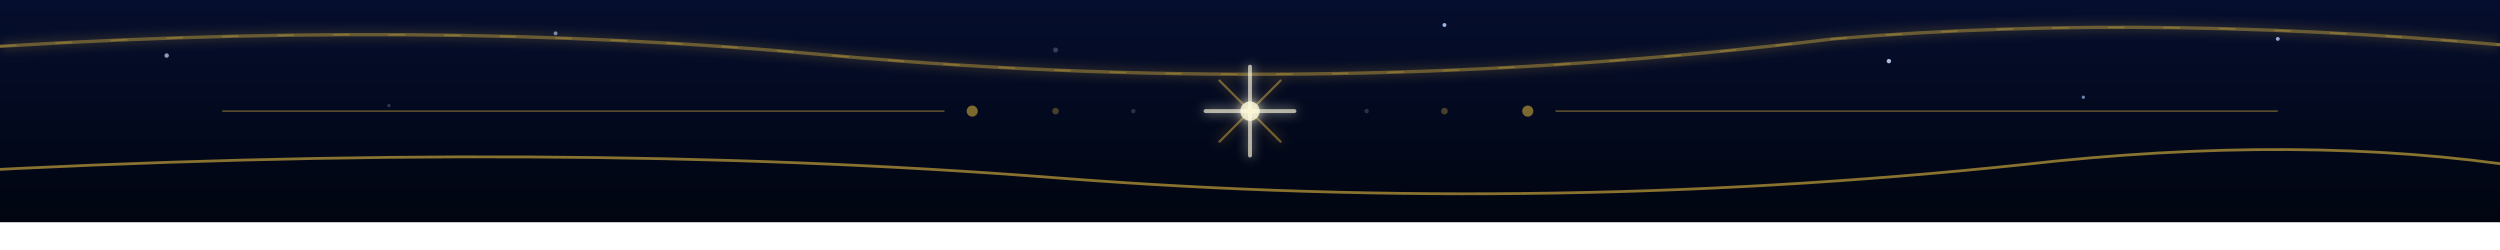
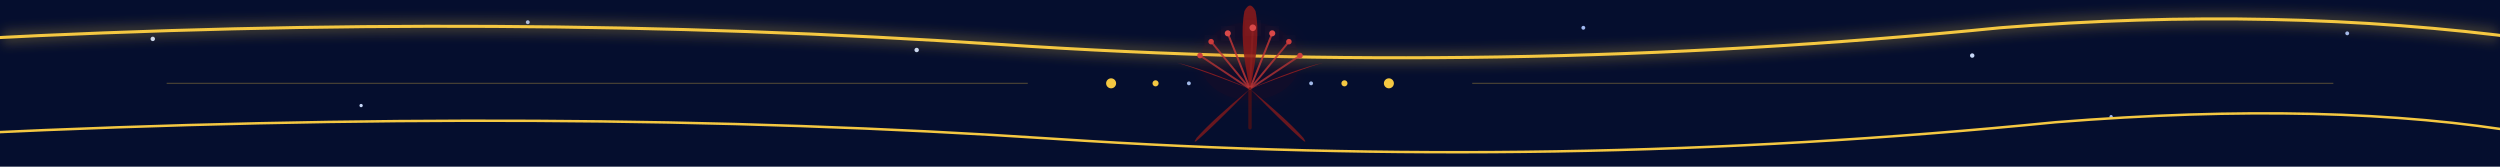
- <svg xmlns="http://www.w3.org/2000/svg" width="900" height="90" viewBox="0 0 900 90">
+ <svg xmlns="http://www.w3.org/2000/svg" width="900" height="60" viewBox="0 0 900 60">
  <defs>
    <linearGradient id="bg" x1="0" y1="0" x2="0" y2="1">
      <stop offset="0%" stop-color="#050e2e" />
-       <stop offset="100%" stop-color="#010510" />
+       <stop offset="100%" stop-color="#050e2e" />
    </linearGradient>
-     <filter id="gg" x="-40%" y="-40%" width="180%" height="180%">
-       <feGaussianBlur stdDeviation="2" result="b" />
+     <filter id="gg" x="-60%" y="-60%" width="220%" height="220%">
+       <feGaussianBlur stdDeviation="2.5" result="b" />
+       <feMerge>
+         <feMergeNode in="b" />
+         <feMergeNode in="SourceGraphic" />
+       </feMerge>
+     </filter>
+     <filter id="rg" x="-60%" y="-60%" width="220%" height="220%">
+       <feGaussianBlur stdDeviation="3" result="b" />
      <feMerge>
        <feMergeNode in="b" />
        <feMergeNode in="SourceGraphic" />
      </feMerge>
    </filter>
  </defs>
-   <rect width="900" height="80" fill="url(#bg)" style="stroke:none;color:rgb(255, 255, 255);stroke-width:1px;stroke-linecap:butt;stroke-linejoin:miter;opacity:1;font-family:&quot;Anthropic Sans&quot;, -apple-system, BlinkMacSystemFont, &quot;Segoe UI&quot;, sans-serif;font-size:16px;font-weight:400;text-anchor:start;dominant-baseline:auto" />
-   <circle cx="60" cy="20" r="0.8" fill="#c8d8f8" style="fill:rgb(200, 216, 248);stroke:none;color:rgb(255, 255, 255);stroke-width:1px;stroke-linecap:butt;stroke-linejoin:miter;opacity:0.696;font-family:&quot;Anthropic Sans&quot;, -apple-system, BlinkMacSystemFont, &quot;Segoe UI&quot;, sans-serif;font-size:16px;font-weight:400;text-anchor:start;dominant-baseline:auto">
-     <animate attributeName="opacity" values="0.3;1;0.3" dur="2.4s" repeatCount="indefinite" style="fill:rgb(200, 216, 248);stroke:none;color:rgb(255, 255, 255);stroke-width:1px;stroke-linecap:butt;stroke-linejoin:miter;opacity:1;font-family:&quot;Anthropic Sans&quot;, -apple-system, BlinkMacSystemFont, &quot;Segoe UI&quot;, sans-serif;font-size:16px;font-weight:400;text-anchor:start;dominant-baseline:auto" />
+   <rect width="900" height="60" fill="url(#bg)" />
+   <circle cx="55" cy="14" r="0.8" fill="#c8d8f8">
+     <animate attributeName="opacity" values="0.3;1;0.3" dur="2.3s" repeatCount="indefinite" />
  </circle>
-   <circle cx="200" cy="12" r="0.7" fill="#a0b8f0" style="fill:rgb(160, 184, 240);stroke:none;color:rgb(255, 255, 255);stroke-width:1px;stroke-linecap:butt;stroke-linejoin:miter;opacity:0.712;font-family:&quot;Anthropic Sans&quot;, -apple-system, BlinkMacSystemFont, &quot;Segoe UI&quot;, sans-serif;font-size:16px;font-weight:400;text-anchor:start;dominant-baseline:auto">
-     <animate attributeName="opacity" values="0.5;1;0.5" dur="3.2s" repeatCount="indefinite" style="fill:rgb(160, 184, 240);stroke:none;color:rgb(255, 255, 255);stroke-width:1px;stroke-linecap:butt;stroke-linejoin:miter;opacity:1;font-family:&quot;Anthropic Sans&quot;, -apple-system, BlinkMacSystemFont, &quot;Segoe UI&quot;, sans-serif;font-size:16px;font-weight:400;text-anchor:start;dominant-baseline:auto" />
+   <circle cx="190" cy="8" r="0.7" fill="#a0b8f0">
+     <animate attributeName="opacity" values="0.5;1;0.5" dur="3.1s" repeatCount="indefinite" />
  </circle>
-   <circle cx="380" cy="18" r="0.9" fill="#c8d8f8" style="fill:rgb(200, 216, 248);stroke:none;color:rgb(255, 255, 255);stroke-width:1px;stroke-linecap:butt;stroke-linejoin:miter;opacity:0.253;font-family:&quot;Anthropic Sans&quot;, -apple-system, BlinkMacSystemFont, &quot;Segoe UI&quot;, sans-serif;font-size:16px;font-weight:400;text-anchor:start;dominant-baseline:auto">
-     <animate attributeName="opacity" values="0.2;0.9;0.2" dur="2.1s" repeatCount="indefinite" style="fill:rgb(200, 216, 248);stroke:none;color:rgb(255, 255, 255);stroke-width:1px;stroke-linecap:butt;stroke-linejoin:miter;opacity:1;font-family:&quot;Anthropic Sans&quot;, -apple-system, BlinkMacSystemFont, &quot;Segoe UI&quot;, sans-serif;font-size:16px;font-weight:400;text-anchor:start;dominant-baseline:auto" />
+   <circle cx="330" cy="18" r="0.8" fill="#c8d8f8">
+     <animate attributeName="opacity" values="0.2;0.9;0.2" dur="2.8s" repeatCount="indefinite" />
  </circle>
-   <circle cx="520" cy="9" r="0.7" fill="#a0b8f0" style="fill:rgb(160, 184, 240);stroke:none;color:rgb(255, 255, 255);stroke-width:1px;stroke-linecap:butt;stroke-linejoin:miter;opacity:0.977;font-family:&quot;Anthropic Sans&quot;, -apple-system, BlinkMacSystemFont, &quot;Segoe UI&quot;, sans-serif;font-size:16px;font-weight:400;text-anchor:start;dominant-baseline:auto">
-     <animate attributeName="opacity" values="0.4;1;0.4" dur="3.7s" repeatCount="indefinite" style="fill:rgb(160, 184, 240);stroke:none;color:rgb(255, 255, 255);stroke-width:1px;stroke-linecap:butt;stroke-linejoin:miter;opacity:1;font-family:&quot;Anthropic Sans&quot;, -apple-system, BlinkMacSystemFont, &quot;Segoe UI&quot;, sans-serif;font-size:16px;font-weight:400;text-anchor:start;dominant-baseline:auto" />
+   <circle cx="570" cy="10" r="0.7" fill="#a0b8f0">
+     <animate attributeName="opacity" values="0.4;1;0.4" dur="1.9s" repeatCount="indefinite" />
  </circle>
-   <circle cx="680" cy="22" r="0.8" fill="#c8d8f8" style="fill:rgb(200, 216, 248);stroke:none;color:rgb(255, 255, 255);stroke-width:1px;stroke-linecap:butt;stroke-linejoin:miter;opacity:0.866;font-family:&quot;Anthropic Sans&quot;, -apple-system, BlinkMacSystemFont, &quot;Segoe UI&quot;, sans-serif;font-size:16px;font-weight:400;text-anchor:start;dominant-baseline:auto">
-     <animate attributeName="opacity" values="0.3;0.9;0.3" dur="2.8s" repeatCount="indefinite" style="fill:rgb(200, 216, 248);stroke:none;color:rgb(255, 255, 255);stroke-width:1px;stroke-linecap:butt;stroke-linejoin:miter;opacity:1;font-family:&quot;Anthropic Sans&quot;, -apple-system, BlinkMacSystemFont, &quot;Segoe UI&quot;, sans-serif;font-size:16px;font-weight:400;text-anchor:start;dominant-baseline:auto" />
+   <circle cx="710" cy="20" r="0.8" fill="#c8d8f8">
+     <animate attributeName="opacity" values="0.3;0.9;0.3" dur="3.6s" repeatCount="indefinite" />
  </circle>
-   <circle cx="820" cy="14" r="0.7" fill="#a0b8f0" style="fill:rgb(160, 184, 240);stroke:none;color:rgb(255, 255, 255);stroke-width:1px;stroke-linecap:butt;stroke-linejoin:miter;opacity:0.91;font-family:&quot;Anthropic Sans&quot;, -apple-system, BlinkMacSystemFont, &quot;Segoe UI&quot;, sans-serif;font-size:16px;font-weight:400;text-anchor:start;dominant-baseline:auto">
-     <animate attributeName="opacity" values="0.5;1;0.5" dur="1.9s" repeatCount="indefinite" style="fill:rgb(160, 184, 240);stroke:none;color:rgb(255, 255, 255);stroke-width:1px;stroke-linecap:butt;stroke-linejoin:miter;opacity:1;font-family:&quot;Anthropic Sans&quot;, -apple-system, BlinkMacSystemFont, &quot;Segoe UI&quot;, sans-serif;font-size:16px;font-weight:400;text-anchor:start;dominant-baseline:auto" />
+   <circle cx="845" cy="12" r="0.7" fill="#a0b8f0">
+     <animate attributeName="opacity" values="0.5;1;0.5" dur="2.4s" repeatCount="indefinite" />
  </circle>
-   <circle cx="140" cy="38" r="0.6" fill="#c8d8f8" style="fill:rgb(200, 216, 248);stroke:none;color:rgb(255, 255, 255);stroke-width:1px;stroke-linecap:butt;stroke-linejoin:miter;opacity:0.219;font-family:&quot;Anthropic Sans&quot;, -apple-system, BlinkMacSystemFont, &quot;Segoe UI&quot;, sans-serif;font-size:16px;font-weight:400;text-anchor:start;dominant-baseline:auto">
-     <animate attributeName="opacity" values="0.2;0.7;0.2" dur="4.1s" repeatCount="indefinite" style="fill:rgb(200, 216, 248);stroke:none;color:rgb(255, 255, 255);stroke-width:1px;stroke-linecap:butt;stroke-linejoin:miter;opacity:1;font-family:&quot;Anthropic Sans&quot;, -apple-system, BlinkMacSystemFont, &quot;Segoe UI&quot;, sans-serif;font-size:16px;font-weight:400;text-anchor:start;dominant-baseline:auto" />
+   <circle cx="130" cy="38" r="0.6" fill="#c8d8f8">
+     <animate attributeName="opacity" values="0.2;0.7;0.2" dur="4.2s" repeatCount="indefinite" />
  </circle>
-   <circle cx="750" cy="35" r="0.6" fill="#a0b8f0" style="fill:rgb(160, 184, 240);stroke:none;color:rgb(255, 255, 255);stroke-width:1px;stroke-linecap:butt;stroke-linejoin:miter;opacity:0.676;font-family:&quot;Anthropic Sans&quot;, -apple-system, BlinkMacSystemFont, &quot;Segoe UI&quot;, sans-serif;font-size:16px;font-weight:400;text-anchor:start;dominant-baseline:auto">
-     <animate attributeName="opacity" values="0.3;0.8;0.3" dur="3.4s" repeatCount="indefinite" style="fill:rgb(160, 184, 240);stroke:none;color:rgb(255, 255, 255);stroke-width:1px;stroke-linecap:butt;stroke-linejoin:miter;opacity:1;font-family:&quot;Anthropic Sans&quot;, -apple-system, BlinkMacSystemFont, &quot;Segoe UI&quot;, sans-serif;font-size:16px;font-weight:400;text-anchor:start;dominant-baseline:auto" />
+   <circle cx="760" cy="42" r="0.6" fill="#a0b8f0">
+     <animate attributeName="opacity" values="0.3;0.8;0.3" dur="3.3s" repeatCount="indefinite" />
  </circle>
-   <path d="M -20 18 Q 150 6 300 20 Q 480 36 660 14 Q 780 4 920 18" fill="none" stroke="#f5c842" stroke-width="1.2" stroke-linecap="round" filter="url(#gg)" style="fill:none;stroke:rgb(245, 200, 66);color:rgb(255, 255, 255);stroke-width:1.2px;stroke-linecap:round;stroke-linejoin:miter;opacity:0.421;font-family:&quot;Anthropic Sans&quot;, -apple-system, BlinkMacSystemFont, &quot;Segoe UI&quot;, sans-serif;font-size:16px;font-weight:400;text-anchor:start;dominant-baseline:auto">
-     <animate attributeName="opacity" values="0.4;0.75;0.4" dur="4s" repeatCount="indefinite" style="fill:none;stroke:rgb(245, 200, 66);color:rgb(255, 255, 255);stroke-width:1.2px;stroke-linecap:round;stroke-linejoin:miter;opacity:1;font-family:&quot;Anthropic Sans&quot;, -apple-system, BlinkMacSystemFont, &quot;Segoe UI&quot;, sans-serif;font-size:16px;font-weight:400;text-anchor:start;dominant-baseline:auto" />
-     <animateTransform attributeName="transform" type="translate" values="0,0;0,-3;0,0" dur="4s" repeatCount="indefinite" style="fill:none;stroke:rgb(245, 200, 66);color:rgb(255, 255, 255);stroke-width:1.2px;stroke-linecap:round;stroke-linejoin:miter;opacity:1;font-family:&quot;Anthropic Sans&quot;, -apple-system, BlinkMacSystemFont, &quot;Segoe UI&quot;, sans-serif;font-size:16px;font-weight:400;text-anchor:start;dominant-baseline:auto" />
+   <path d="M -10 14 Q 180 4 360 16 Q 540 28 720 10 Q 820 2 910 14" fill="none" stroke="#f5c842" stroke-width="1.1" stroke-linecap="round" filter="url(#gg)">
+     <animate attributeName="opacity" values="0.4;0.75;0.4" dur="4s" repeatCount="indefinite" />
+     <animateTransform attributeName="transform" type="translate" values="0,0;0,-3;0,0" dur="4s" repeatCount="indefinite" />
  </path>
-   <path d="M -20 18 Q 150 6 300 20 Q 480 36 660 14 Q 780 4 920 18" fill="none" stroke="#f5c842" stroke-width="0.6" stroke-dasharray="6 14" opacity="0.22" style="fill:none;stroke:rgb(245, 200, 66);color:rgb(255, 255, 255);stroke-width:0.6px;stroke-dasharray:6px, 14px;stroke-linecap:butt;stroke-linejoin:miter;opacity:0.22;font-family:&quot;Anthropic Sans&quot;, -apple-system, BlinkMacSystemFont, &quot;Segoe UI&quot;, sans-serif;font-size:16px;font-weight:400;text-anchor:start;dominant-baseline:auto">
-     <animate attributeName="stroke-dashoffset" from="0" to="-180" dur="3.5s" repeatCount="indefinite" style="fill:none;stroke:rgb(245, 200, 66);color:rgb(255, 255, 255);stroke-width:0.6px;stroke-dasharray:6px, 14px;stroke-linecap:butt;stroke-linejoin:miter;opacity:1;font-family:&quot;Anthropic Sans&quot;, -apple-system, BlinkMacSystemFont, &quot;Segoe UI&quot;, sans-serif;font-size:16px;font-weight:400;text-anchor:start;dominant-baseline:auto" />
-     <animateTransform attributeName="transform" type="translate" values="0,0;0,-3;0,0" dur="4s" repeatCount="indefinite" style="fill:none;stroke:rgb(245, 200, 66);color:rgb(255, 255, 255);stroke-width:0.6px;stroke-dasharray:6px, 14px;stroke-linecap:butt;stroke-linejoin:miter;opacity:1;font-family:&quot;Anthropic Sans&quot;, -apple-system, BlinkMacSystemFont, &quot;Segoe UI&quot;, sans-serif;font-size:16px;font-weight:400;text-anchor:start;dominant-baseline:auto" />
+   <path d="M -10 14 Q 180 4 360 16 Q 540 28 720 10 Q 820 2 910 14" fill="none" stroke="#f5c842" stroke-width="0.5" stroke-dasharray="6 14" opacity="0.2">
+     <animate attributeName="stroke-dashoffset" from="0" to="-180" dur="3.5s" repeatCount="indefinite" />
+     <animateTransform attributeName="transform" type="translate" values="0,0;0,-3;0,0" dur="4s" repeatCount="indefinite" />
  </path>
-   <line x1="80" y1="40" x2="340" y2="40" stroke="#f5c842" stroke-width="0.5" opacity="0.35" style="fill:rgb(0, 0, 0);stroke:rgb(245, 200, 66);color:rgb(255, 255, 255);stroke-width:0.5px;stroke-linecap:butt;stroke-linejoin:miter;opacity:0.424;font-family:&quot;Anthropic Sans&quot;, -apple-system, BlinkMacSystemFont, &quot;Segoe UI&quot;, sans-serif;font-size:16px;font-weight:400;text-anchor:start;dominant-baseline:auto">
-     <animate attributeName="opacity" values="0.2;0.5;0.2" dur="3s" repeatCount="indefinite" style="fill:rgb(0, 0, 0);stroke:rgb(245, 200, 66);color:rgb(255, 255, 255);stroke-width:0.5px;stroke-linecap:butt;stroke-linejoin:miter;opacity:1;font-family:&quot;Anthropic Sans&quot;, -apple-system, BlinkMacSystemFont, &quot;Segoe UI&quot;, sans-serif;font-size:16px;font-weight:400;text-anchor:start;dominant-baseline:auto" />
+   <line x1="60" y1="30" x2="370" y2="30" stroke="#f5c842" stroke-width="0.4" opacity="0.3">
+     <animate attributeName="opacity" values="0.15;0.4;0.15" dur="3.5s" repeatCount="indefinite" />
  </line>
-   <line x1="560" y1="40" x2="820" y2="40" stroke="#f5c842" stroke-width="0.5" opacity="0.35" style="fill:rgb(0, 0, 0);stroke:rgb(245, 200, 66);color:rgb(255, 255, 255);stroke-width:0.5px;stroke-linecap:butt;stroke-linejoin:miter;opacity:0.424;font-family:&quot;Anthropic Sans&quot;, -apple-system, BlinkMacSystemFont, &quot;Segoe UI&quot;, sans-serif;font-size:16px;font-weight:400;text-anchor:start;dominant-baseline:auto">
-     <animate attributeName="opacity" values="0.2;0.5;0.2" dur="3s" repeatCount="indefinite" style="fill:rgb(0, 0, 0);stroke:rgb(245, 200, 66);color:rgb(255, 255, 255);stroke-width:0.5px;stroke-linecap:butt;stroke-linejoin:miter;opacity:1;font-family:&quot;Anthropic Sans&quot;, -apple-system, BlinkMacSystemFont, &quot;Segoe UI&quot;, sans-serif;font-size:16px;font-weight:400;text-anchor:start;dominant-baseline:auto" />
+   <line x1="530" y1="30" x2="840" y2="30" stroke="#f5c842" stroke-width="0.4" opacity="0.3">
+     <animate attributeName="opacity" values="0.15;0.4;0.15" dur="3.5s" repeatCount="indefinite" />
  </line>
-   <g filter="url(#gg)" style="fill:rgb(0, 0, 0);stroke:none;color:rgb(255, 255, 255);stroke-width:1px;stroke-linecap:butt;stroke-linejoin:miter;opacity:1;font-family:&quot;Anthropic Sans&quot;, -apple-system, BlinkMacSystemFont, &quot;Segoe UI&quot;, sans-serif;font-size:16px;font-weight:400;text-anchor:start;dominant-baseline:auto">
-     <line x1="450" y1="24" x2="450" y2="56" stroke="#fffbe0" stroke-width="1.4" stroke-linecap="round" style="fill:rgb(0, 0, 0);stroke:rgb(255, 251, 224);color:rgb(255, 255, 255);stroke-width:1.4px;stroke-linecap:round;stroke-linejoin:miter;opacity:0.652;font-family:&quot;Anthropic Sans&quot;, -apple-system, BlinkMacSystemFont, &quot;Segoe UI&quot;, sans-serif;font-size:16px;font-weight:400;text-anchor:start;dominant-baseline:auto">
-       <animate attributeName="opacity" values="0.5;1;0.5" dur="2.5s" repeatCount="indefinite" style="fill:rgb(0, 0, 0);stroke:rgb(255, 251, 224);color:rgb(255, 255, 255);stroke-width:1.4px;stroke-linecap:round;stroke-linejoin:miter;opacity:1;font-family:&quot;Anthropic Sans&quot;, -apple-system, BlinkMacSystemFont, &quot;Segoe UI&quot;, sans-serif;font-size:16px;font-weight:400;text-anchor:start;dominant-baseline:auto" />
-     </line>
-     <line x1="434" y1="40" x2="466" y2="40" stroke="#fffbe0" stroke-width="1.4" stroke-linecap="round" style="fill:rgb(0, 0, 0);stroke:rgb(255, 251, 224);color:rgb(255, 255, 255);stroke-width:1.4px;stroke-linecap:round;stroke-linejoin:miter;opacity:0.652;font-family:&quot;Anthropic Sans&quot;, -apple-system, BlinkMacSystemFont, &quot;Segoe UI&quot;, sans-serif;font-size:16px;font-weight:400;text-anchor:start;dominant-baseline:auto">
-       <animate attributeName="opacity" values="0.5;1;0.5" dur="2.5s" repeatCount="indefinite" style="fill:rgb(0, 0, 0);stroke:rgb(255, 251, 224);color:rgb(255, 255, 255);stroke-width:1.4px;stroke-linecap:round;stroke-linejoin:miter;opacity:1;font-family:&quot;Anthropic Sans&quot;, -apple-system, BlinkMacSystemFont, &quot;Segoe UI&quot;, sans-serif;font-size:16px;font-weight:400;text-anchor:start;dominant-baseline:auto" />
-     </line>
-     <line x1="439" y1="29" x2="461" y2="51" stroke="#f5c842" stroke-width="0.8" stroke-linecap="round" style="fill:rgb(0, 0, 0);stroke:rgb(245, 200, 66);color:rgb(255, 255, 255);stroke-width:0.8px;stroke-linecap:round;stroke-linejoin:miter;opacity:0.421;font-family:&quot;Anthropic Sans&quot;, -apple-system, BlinkMacSystemFont, &quot;Segoe UI&quot;, sans-serif;font-size:16px;font-weight:400;text-anchor:start;dominant-baseline:auto">
-       <animate attributeName="opacity" values="0.3;0.7;0.3" dur="2.5s" repeatCount="indefinite" style="fill:rgb(0, 0, 0);stroke:rgb(245, 200, 66);color:rgb(255, 255, 255);stroke-width:0.8px;stroke-linecap:round;stroke-linejoin:miter;opacity:1;font-family:&quot;Anthropic Sans&quot;, -apple-system, BlinkMacSystemFont, &quot;Segoe UI&quot;, sans-serif;font-size:16px;font-weight:400;text-anchor:start;dominant-baseline:auto" />
-     </line>
-     <line x1="461" y1="29" x2="439" y2="51" stroke="#f5c842" stroke-width="0.8" stroke-linecap="round" style="fill:rgb(0, 0, 0);stroke:rgb(245, 200, 66);color:rgb(255, 255, 255);stroke-width:0.8px;stroke-linecap:round;stroke-linejoin:miter;opacity:0.421;font-family:&quot;Anthropic Sans&quot;, -apple-system, BlinkMacSystemFont, &quot;Segoe UI&quot;, sans-serif;font-size:16px;font-weight:400;text-anchor:start;dominant-baseline:auto">
-       <animate attributeName="opacity" values="0.3;0.7;0.3" dur="2.5s" repeatCount="indefinite" style="fill:rgb(0, 0, 0);stroke:rgb(245, 200, 66);color:rgb(255, 255, 255);stroke-width:0.8px;stroke-linecap:round;stroke-linejoin:miter;opacity:1;font-family:&quot;Anthropic Sans&quot;, -apple-system, BlinkMacSystemFont, &quot;Segoe UI&quot;, sans-serif;font-size:16px;font-weight:400;text-anchor:start;dominant-baseline:auto" />
-     </line>
-     <circle cx="450" cy="40" r="3.5" fill="#fffbe0" style="fill:rgb(255, 251, 224);stroke:none;color:rgb(255, 255, 255);stroke-width:1px;stroke-linecap:butt;stroke-linejoin:miter;opacity:0.791;font-family:&quot;Anthropic Sans&quot;, -apple-system, BlinkMacSystemFont, &quot;Segoe UI&quot;, sans-serif;font-size:16px;font-weight:400;text-anchor:start;dominant-baseline:auto">
-       <animate attributeName="r" values="2.5;4.5;2.5" dur="2.5s" repeatCount="indefinite" style="fill:rgb(255, 251, 224);stroke:none;color:rgb(255, 255, 255);stroke-width:1px;stroke-linecap:butt;stroke-linejoin:miter;opacity:1;font-family:&quot;Anthropic Sans&quot;, -apple-system, BlinkMacSystemFont, &quot;Segoe UI&quot;, sans-serif;font-size:16px;font-weight:400;text-anchor:start;dominant-baseline:auto" />
-       <animate attributeName="opacity" values="0.7;1;0.7" dur="2.5s" repeatCount="indefinite" style="fill:rgb(255, 251, 224);stroke:none;color:rgb(255, 255, 255);stroke-width:1px;stroke-linecap:butt;stroke-linejoin:miter;opacity:1;font-family:&quot;Anthropic Sans&quot;, -apple-system, BlinkMacSystemFont, &quot;Segoe UI&quot;, sans-serif;font-size:16px;font-weight:400;text-anchor:start;dominant-baseline:auto" />
+   <g transform="translate(450,32)">
+     <path d="M0,0 Q-4,-18 -2,-28 Q0,-32 2,-28 Q4,-18 0,0" fill="#8b1a1a" opacity="0.85">
+       <animate attributeName="opacity" values="0.7;0.95;0.7" dur="3s" repeatCount="indefinite" />
+     </path>
+     <path d="M0,0 Q8,-16 14,-24 Q16,-27 14,-24 Q10,-18 0,0" fill="#a02020" opacity="0.8" transform="rotate(40)">
+       <animate attributeName="opacity" values="0.65;0.9;0.65" dur="3s" begin="0.3s" repeatCount="indefinite" />
+     </path>
+     <path d="M0,0 Q-8,-16 -14,-24 Q-16,-27 -14,-24 Q-10,-18 0,0" fill="#a02020" opacity="0.8" transform="rotate(-40)">
+       <animate attributeName="opacity" values="0.65;0.9;0.65" dur="3s" begin="0.6s" repeatCount="indefinite" />
+     </path>
+     <path d="M0,0 Q14,-10 22,-14 Q25,-15 22,-13 Q16,-9 0,0" fill="#8b1a1a" opacity="0.75" transform="rotate(75)">
+       <animate attributeName="opacity" values="0.6;0.85;0.6" dur="3s" begin="0.9s" repeatCount="indefinite" />
+     </path>
+     <path d="M0,0 Q-14,-10 -22,-14 Q-25,-15 -22,-13 Q-16,-9 0,0" fill="#8b1a1a" opacity="0.75" transform="rotate(-75)">
+       <animate attributeName="opacity" values="0.6;0.85;0.6" dur="3s" begin="1.2s" repeatCount="indefinite" />
+     </path>
+     <line x1="0" y1="0" x2="1" y2="-22" stroke="#c0383838" stroke-width="0.7" stroke-linecap="round" opacity="0.9" />
+     <line x1="0" y1="0" x2="8" y2="-20" stroke="#c03838" stroke-width="0.7" stroke-linecap="round" opacity="0.85" />
+     <line x1="0" y1="0" x2="-8" y2="-20" stroke="#c03838" stroke-width="0.7" stroke-linecap="round" opacity="0.85" />
+     <line x1="0" y1="0" x2="14" y2="-17" stroke="#c03838" stroke-width="0.7" stroke-linecap="round" opacity="0.8" />
+     <line x1="0" y1="0" x2="-14" y2="-17" stroke="#c03838" stroke-width="0.7" stroke-linecap="round" opacity="0.8" />
+     <line x1="0" y1="0" x2="18" y2="-12" stroke="#c03838" stroke-width="0.7" stroke-linecap="round" opacity="0.75" />
+     <line x1="0" y1="0" x2="-18" y2="-12" stroke="#c03838" stroke-width="0.7" stroke-linecap="round" opacity="0.75" />
+     <circle cx="1" cy="-22" r="1.2" fill="#e05050" filter="url(#rg)">
+       <animate attributeName="opacity" values="0.6;1;0.6" dur="2.5s" repeatCount="indefinite" />
    </circle>
+     <circle cx="8" cy="-20" r="1.1" fill="#e05050" filter="url(#rg)">
+       <animate attributeName="opacity" values="0.6;1;0.6" dur="2.5s" begin="0.2s" repeatCount="indefinite" />
+     </circle>
+     <circle cx="-8" cy="-20" r="1.1" fill="#e05050" filter="url(#rg)">
+       <animate attributeName="opacity" values="0.6;1;0.6" dur="2.5s" begin="0.4s" repeatCount="indefinite" />
+     </circle>
+     <circle cx="14" cy="-17" r="1" fill="#d04040" filter="url(#rg)">
+       <animate attributeName="opacity" values="0.5;0.95;0.5" dur="2.5s" begin="0.6s" repeatCount="indefinite" />
+     </circle>
+     <circle cx="-14" cy="-17" r="1" fill="#d04040" filter="url(#rg)">
+       <animate attributeName="opacity" values="0.5;0.95;0.5" dur="2.5s" begin="0.8s" repeatCount="indefinite" />
+     </circle>
+     <circle cx="18" cy="-12" r="1" fill="#d04040">
+       <animate attributeName="opacity" values="0.5;0.9;0.5" dur="2.5s" begin="1s" repeatCount="indefinite" />
+     </circle>
+     <circle cx="-18" cy="-12" r="1" fill="#d04040">
+       <animate attributeName="opacity" values="0.5;0.9;0.5" dur="2.5s" begin="1.2s" repeatCount="indefinite" />
+     </circle>
+     <line x1="0" y1="0" x2="0" y2="14" stroke="#5a1010" stroke-width="1.2" stroke-linecap="round" opacity="0.7" />
+     <ellipse cx="0" cy="-10" rx="18" ry="14" fill="#8b0000" opacity="0.08" filter="url(#rg)">
+       <animate attributeName="opacity" values="0.04;0.12;0.04" dur="3s" repeatCount="indefinite" />
+     </ellipse>
  </g>
-   <circle cx="350" cy="40" r="2" fill="#f5c842" style="fill:rgb(245, 200, 66);stroke:none;color:rgb(255, 255, 255);stroke-width:1px;stroke-linecap:butt;stroke-linejoin:miter;opacity:0.507;font-family:&quot;Anthropic Sans&quot;, -apple-system, BlinkMacSystemFont, &quot;Segoe UI&quot;, sans-serif;font-size:16px;font-weight:400;text-anchor:start;dominant-baseline:auto">
-     <animate attributeName="opacity" values="0.3;0.8;0.3" dur="3s" begin="0.5s" repeatCount="indefinite" style="fill:rgb(245, 200, 66);stroke:none;color:rgb(255, 255, 255);stroke-width:1px;stroke-linecap:butt;stroke-linejoin:miter;opacity:1;font-family:&quot;Anthropic Sans&quot;, -apple-system, BlinkMacSystemFont, &quot;Segoe UI&quot;, sans-serif;font-size:16px;font-weight:400;text-anchor:start;dominant-baseline:auto" />
+   <circle cx="400" cy="30" r="1.8" fill="#f5c842">
+     <animate attributeName="opacity" values="0.3;0.8;0.3" dur="3s" begin="0.4s" repeatCount="indefinite" />
  </circle>
-   <circle cx="380" cy="40" r="1.2" fill="#f5c842" style="fill:rgb(245, 200, 66);stroke:none;color:rgb(255, 255, 255);stroke-width:1px;stroke-linecap:butt;stroke-linejoin:miter;opacity:0.286;font-family:&quot;Anthropic Sans&quot;, -apple-system, BlinkMacSystemFont, &quot;Segoe UI&quot;, sans-serif;font-size:16px;font-weight:400;text-anchor:start;dominant-baseline:auto">
-     <animate attributeName="opacity" values="0.2;0.6;0.2" dur="3s" begin="0.8s" repeatCount="indefinite" style="fill:rgb(245, 200, 66);stroke:none;color:rgb(255, 255, 255);stroke-width:1px;stroke-linecap:butt;stroke-linejoin:miter;opacity:1;font-family:&quot;Anthropic Sans&quot;, -apple-system, BlinkMacSystemFont, &quot;Segoe UI&quot;, sans-serif;font-size:16px;font-weight:400;text-anchor:start;dominant-baseline:auto" />
+   <circle cx="416" cy="30" r="1.1" fill="#f5c842">
+     <animate attributeName="opacity" values="0.2;0.6;0.2" dur="3s" begin="0.7s" repeatCount="indefinite" />
  </circle>
-   <circle cx="408" cy="40" r="0.8" fill="#a0b8e8" style="fill:rgb(160, 184, 232);stroke:none;color:rgb(255, 255, 255);stroke-width:1px;stroke-linecap:butt;stroke-linejoin:miter;opacity:0.224;font-family:&quot;Anthropic Sans&quot;, -apple-system, BlinkMacSystemFont, &quot;Segoe UI&quot;, sans-serif;font-size:16px;font-weight:400;text-anchor:start;dominant-baseline:auto">
-     <animate attributeName="opacity" values="0.2;0.5;0.2" dur="3s" begin="1s" repeatCount="indefinite" style="fill:rgb(160, 184, 232);stroke:none;color:rgb(255, 255, 255);stroke-width:1px;stroke-linecap:butt;stroke-linejoin:miter;opacity:1;font-family:&quot;Anthropic Sans&quot;, -apple-system, BlinkMacSystemFont, &quot;Segoe UI&quot;, sans-serif;font-size:16px;font-weight:400;text-anchor:start;dominant-baseline:auto" />
+   <circle cx="428" cy="30" r="0.7" fill="#a0b8e8">
+     <animate attributeName="opacity" values="0.2;0.5;0.2" dur="3s" begin="1s" repeatCount="indefinite" />
  </circle>
-   <circle cx="550" cy="40" r="2" fill="#f5c842" style="fill:rgb(245, 200, 66);stroke:none;color:rgb(255, 255, 255);stroke-width:1px;stroke-linecap:butt;stroke-linejoin:miter;opacity:0.507;font-family:&quot;Anthropic Sans&quot;, -apple-system, BlinkMacSystemFont, &quot;Segoe UI&quot;, sans-serif;font-size:16px;font-weight:400;text-anchor:start;dominant-baseline:auto">
-     <animate attributeName="opacity" values="0.3;0.8;0.3" dur="3s" begin="0.5s" repeatCount="indefinite" style="fill:rgb(245, 200, 66);stroke:none;color:rgb(255, 255, 255);stroke-width:1px;stroke-linecap:butt;stroke-linejoin:miter;opacity:1;font-family:&quot;Anthropic Sans&quot;, -apple-system, BlinkMacSystemFont, &quot;Segoe UI&quot;, sans-serif;font-size:16px;font-weight:400;text-anchor:start;dominant-baseline:auto" />
+   <circle cx="500" cy="30" r="1.8" fill="#f5c842">
+     <animate attributeName="opacity" values="0.3;0.8;0.3" dur="3s" begin="0.4s" repeatCount="indefinite" />
  </circle>
-   <circle cx="520" cy="40" r="1.2" fill="#f5c842" style="fill:rgb(245, 200, 66);stroke:none;color:rgb(255, 255, 255);stroke-width:1px;stroke-linecap:butt;stroke-linejoin:miter;opacity:0.286;font-family:&quot;Anthropic Sans&quot;, -apple-system, BlinkMacSystemFont, &quot;Segoe UI&quot;, sans-serif;font-size:16px;font-weight:400;text-anchor:start;dominant-baseline:auto">
-     <animate attributeName="opacity" values="0.2;0.6;0.2" dur="3s" begin="0.8s" repeatCount="indefinite" style="fill:rgb(245, 200, 66);stroke:none;color:rgb(255, 255, 255);stroke-width:1px;stroke-linecap:butt;stroke-linejoin:miter;opacity:1;font-family:&quot;Anthropic Sans&quot;, -apple-system, BlinkMacSystemFont, &quot;Segoe UI&quot;, sans-serif;font-size:16px;font-weight:400;text-anchor:start;dominant-baseline:auto" />
+   <circle cx="484" cy="30" r="1.1" fill="#f5c842">
+     <animate attributeName="opacity" values="0.2;0.6;0.2" dur="3s" begin="0.7s" repeatCount="indefinite" />
  </circle>
-   <circle cx="492" cy="40" r="0.8" fill="#a0b8e8" style="fill:rgb(160, 184, 232);stroke:none;color:rgb(255, 255, 255);stroke-width:1px;stroke-linecap:butt;stroke-linejoin:miter;opacity:0.224;font-family:&quot;Anthropic Sans&quot;, -apple-system, BlinkMacSystemFont, &quot;Segoe UI&quot;, sans-serif;font-size:16px;font-weight:400;text-anchor:start;dominant-baseline:auto">
-     <animate attributeName="opacity" values="0.2;0.5;0.2" dur="3s" begin="1s" repeatCount="indefinite" style="fill:rgb(160, 184, 232);stroke:none;color:rgb(255, 255, 255);stroke-width:1px;stroke-linecap:butt;stroke-linejoin:miter;opacity:1;font-family:&quot;Anthropic Sans&quot;, -apple-system, BlinkMacSystemFont, &quot;Segoe UI&quot;, sans-serif;font-size:16px;font-weight:400;text-anchor:start;dominant-baseline:auto" />
+   <circle cx="472" cy="30" r="0.7" fill="#a0b8e8">
+     <animate attributeName="opacity" values="0.2;0.5;0.2" dur="3s" begin="1s" repeatCount="indefinite" />
  </circle>
-   <path d="M -20 62 Q 200 50 380 64 Q 560 78 740 58 Q 840 48 920 62" fill="none" stroke="#f5c842" stroke-width="1" stroke-linecap="round" style="fill:none;stroke:rgb(245, 200, 66);color:rgb(255, 255, 255);stroke-width:1px;stroke-linecap:round;stroke-linejoin:miter;opacity:0.555;font-family:&quot;Anthropic Sans&quot;, -apple-system, BlinkMacSystemFont, &quot;Segoe UI&quot;, sans-serif;font-size:16px;font-weight:400;text-anchor:start;dominant-baseline:auto">
-     <animate attributeName="opacity" values="0.3;0.6;0.3" dur="5s" repeatCount="indefinite" style="fill:none;stroke:rgb(245, 200, 66);color:rgb(255, 255, 255);stroke-width:1px;stroke-linecap:round;stroke-linejoin:miter;opacity:1;font-family:&quot;Anthropic Sans&quot;, -apple-system, BlinkMacSystemFont, &quot;Segoe UI&quot;, sans-serif;font-size:16px;font-weight:400;text-anchor:start;dominant-baseline:auto" />
-     <animateTransform attributeName="transform" type="translate" values="0,0;0,4;0,0" dur="5s" repeatCount="indefinite" style="fill:none;stroke:rgb(245, 200, 66);color:rgb(255, 255, 255);stroke-width:1px;stroke-linecap:round;stroke-linejoin:miter;opacity:1;font-family:&quot;Anthropic Sans&quot;, -apple-system, BlinkMacSystemFont, &quot;Segoe UI&quot;, sans-serif;font-size:16px;font-weight:400;text-anchor:start;dominant-baseline:auto" />
+   <path d="M -10 48 Q 200 38 380 50 Q 560 62 740 44 Q 840 36 910 48" fill="none" stroke="#f5c842" stroke-width="0.9" stroke-linecap="round">
+     <animate attributeName="opacity" values="0.25;0.55;0.25" dur="5s" repeatCount="indefinite" />
+     <animateTransform attributeName="transform" type="translate" values="0,0;0,3;0,0" dur="5s" repeatCount="indefinite" />
  </path>
</svg>
